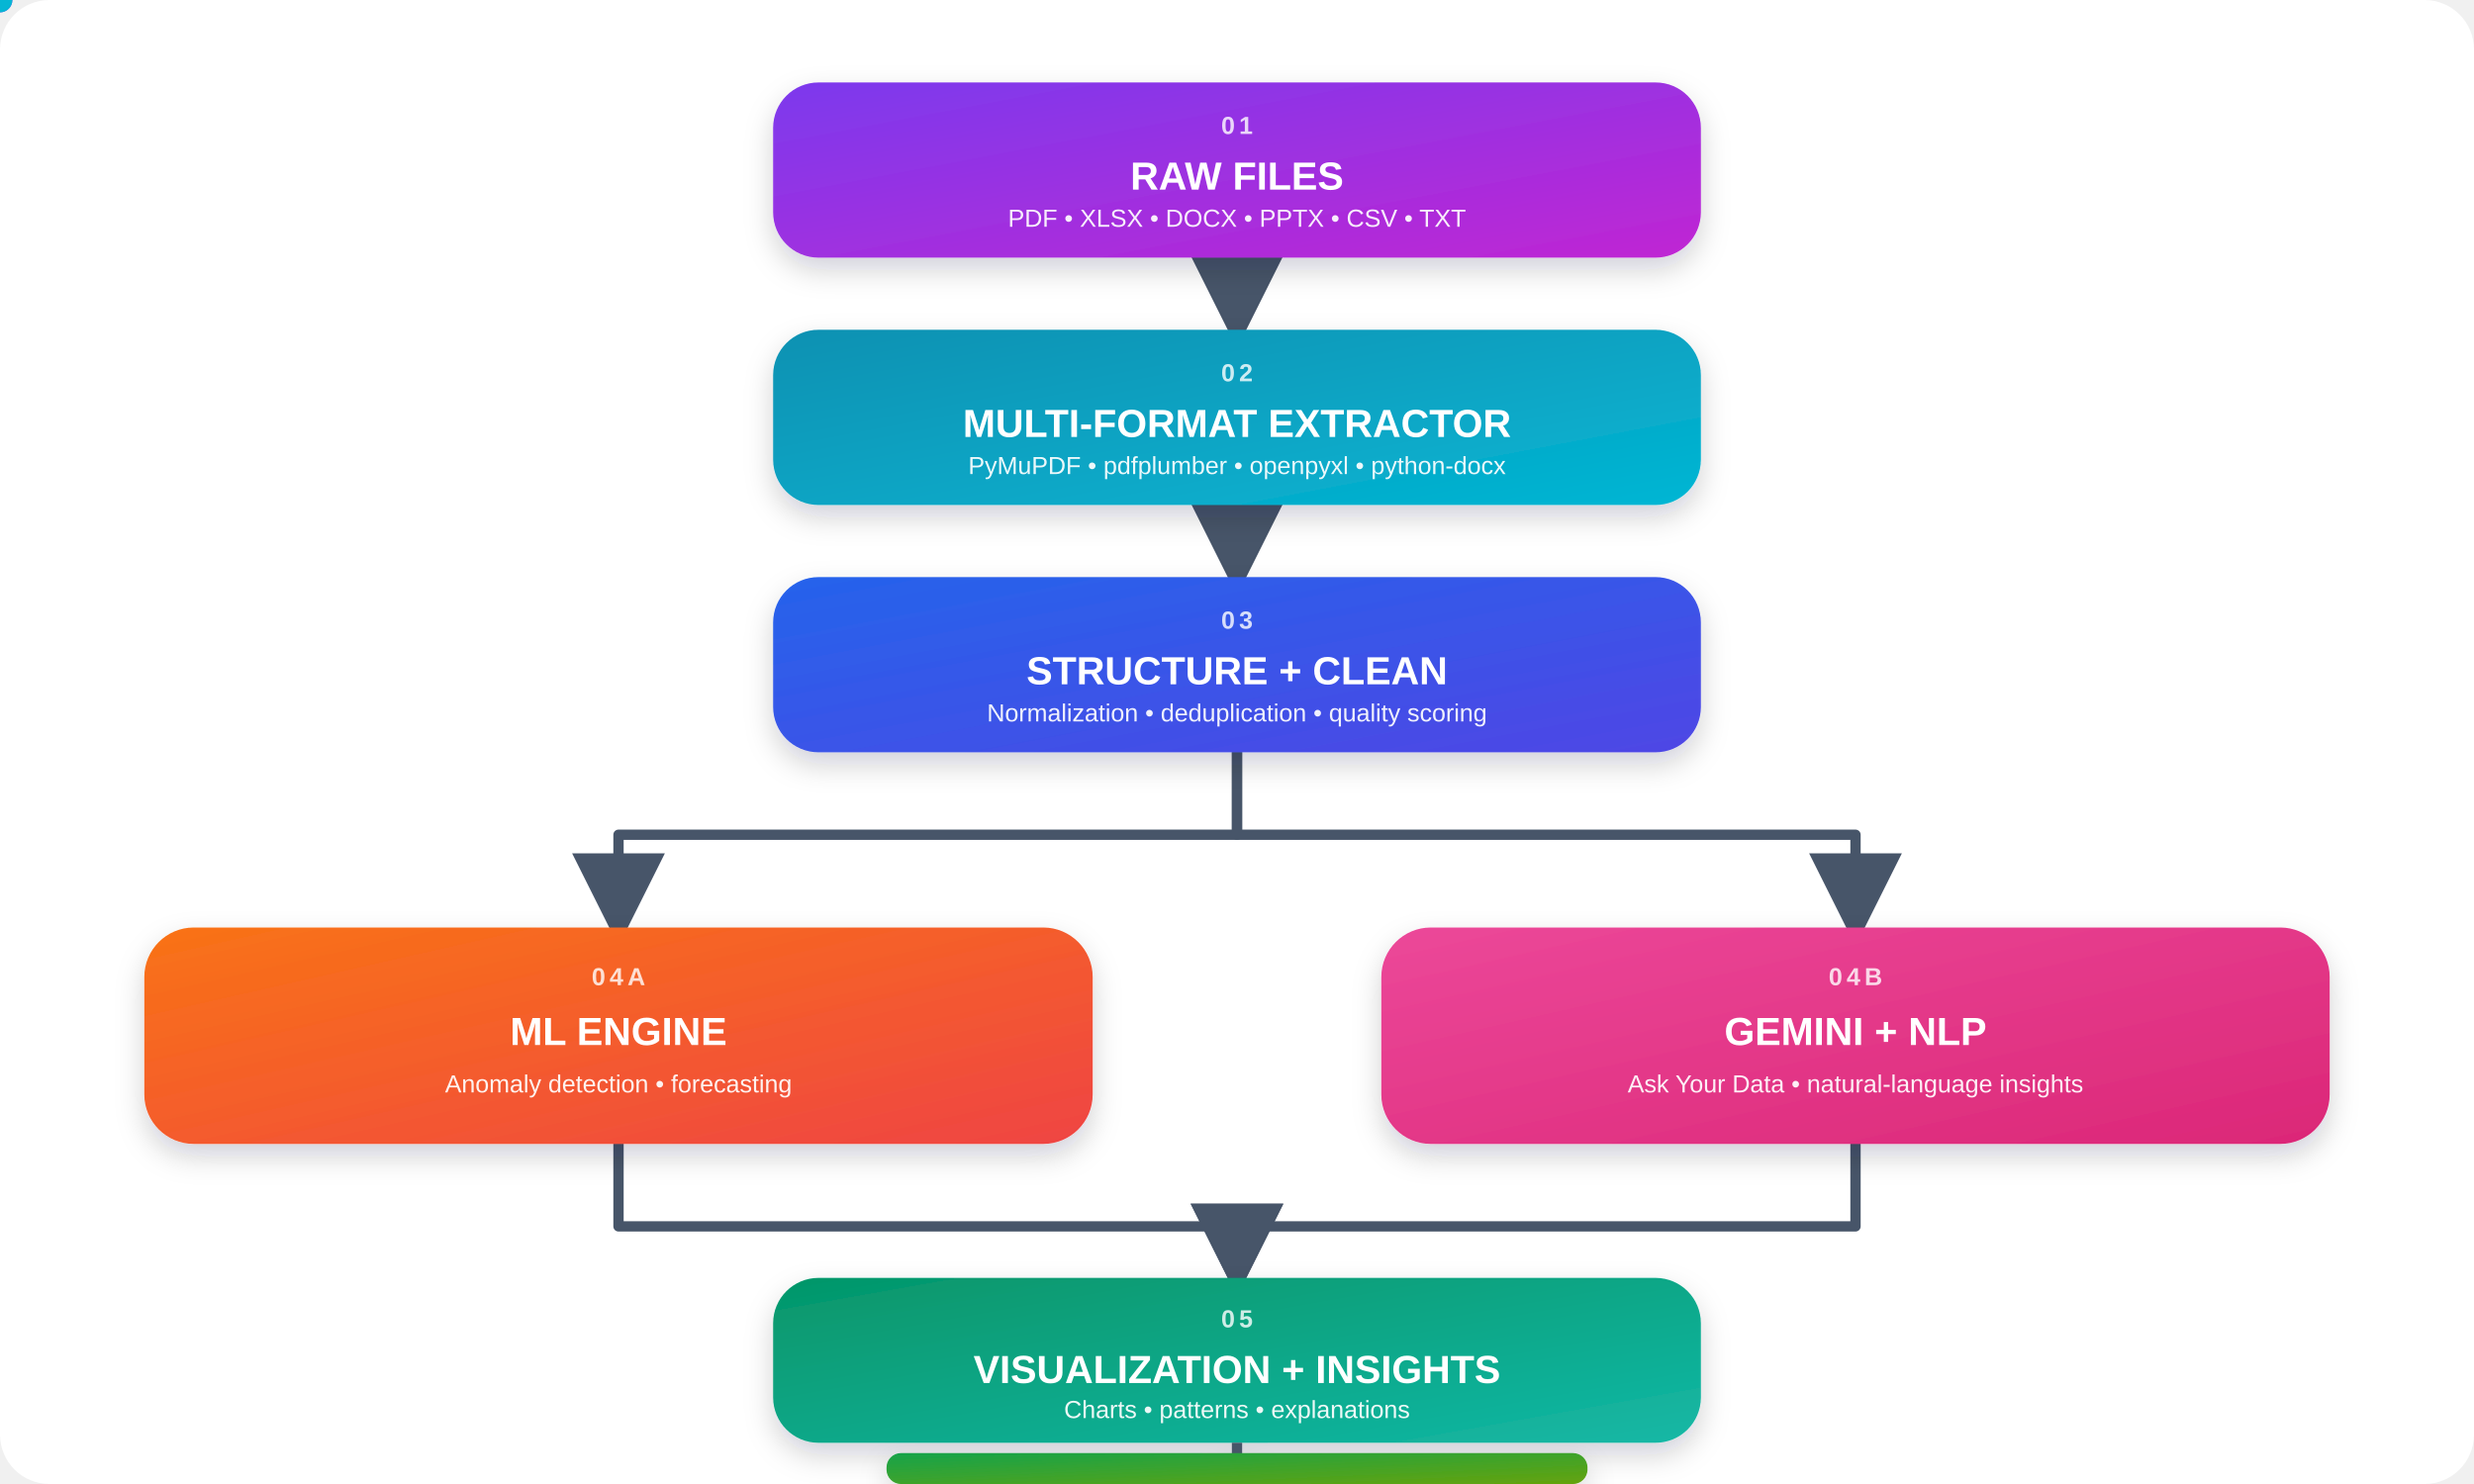
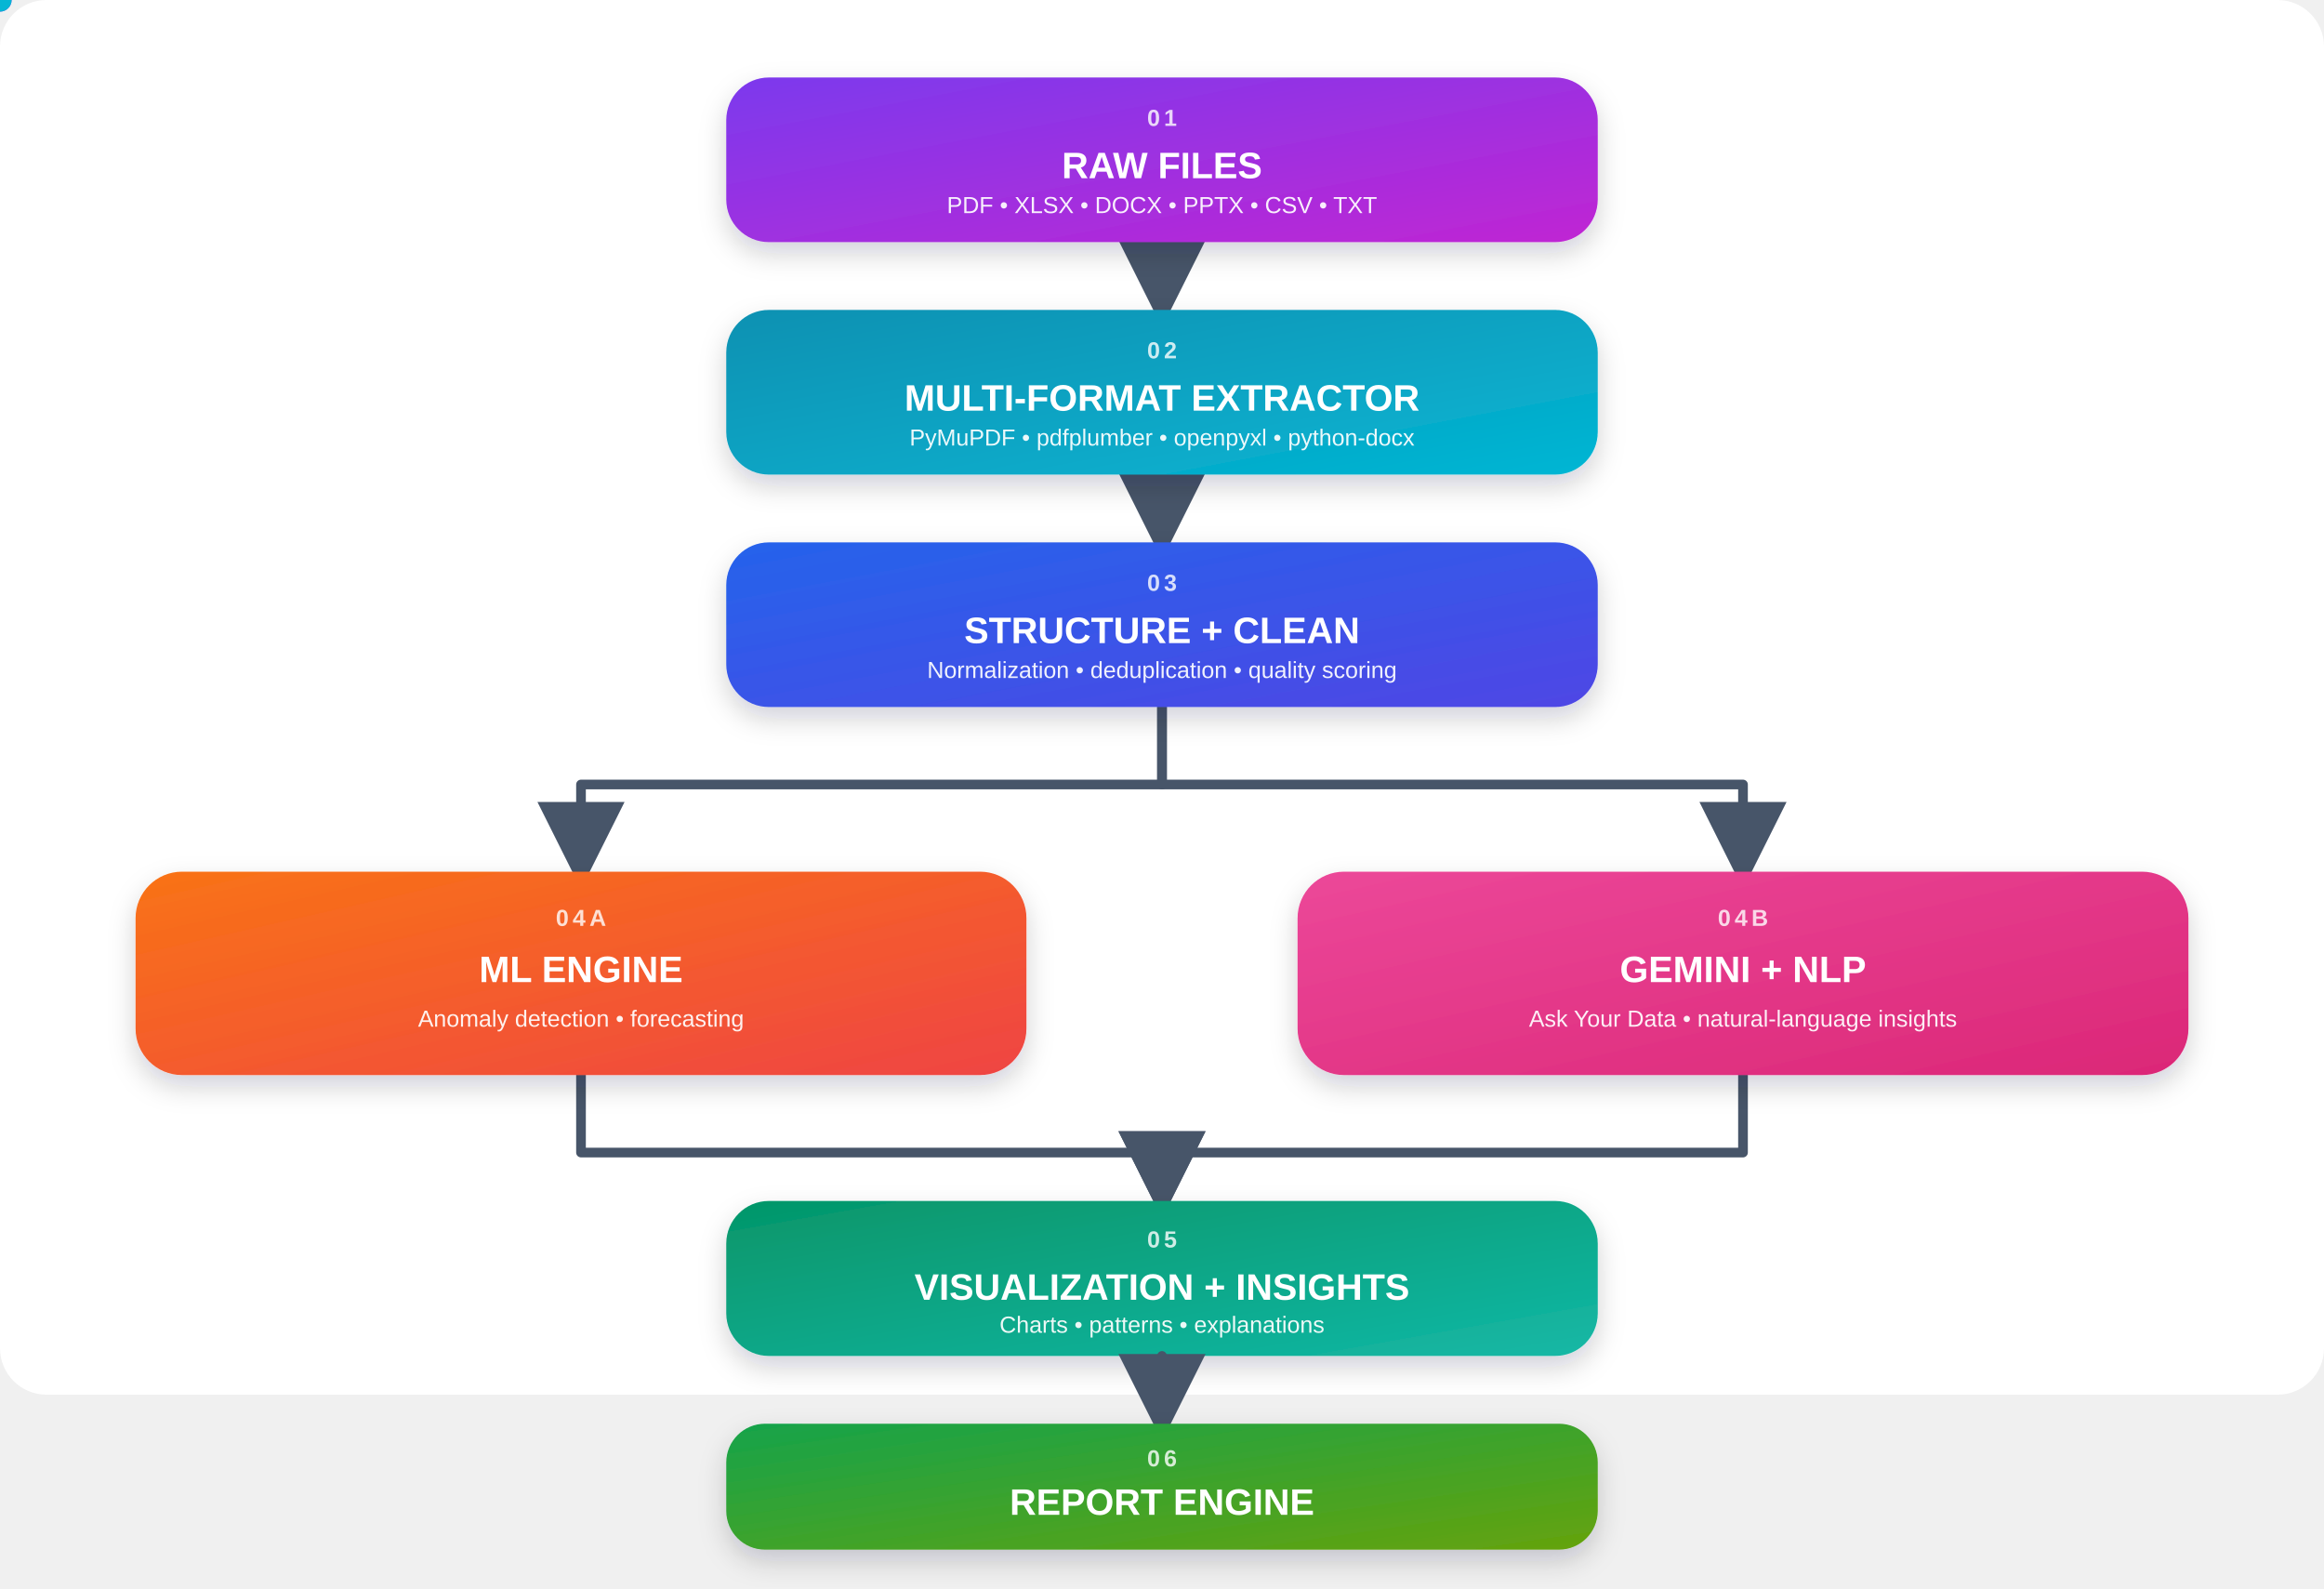
- <svg xmlns="http://www.w3.org/2000/svg" viewBox="0 0 1200 720" role="img" aria-label="DataMorph AI colorful processing flow">
+ <svg xmlns="http://www.w3.org/2000/svg" viewBox="0 0 1200 820" role="img" aria-label="DataMorph AI colorful processing flow">
  <defs>
    <linearGradient id="a" x1="0" y1="0" x2="1" y2="1">
      <stop stop-color="#7c3aed" />
      <stop offset="1" stop-color="#c026d3" />
    </linearGradient>
    <linearGradient id="b" x1="0" y1="0" x2="1" y2="1">
      <stop stop-color="#0891b2" />
      <stop offset="1" stop-color="#06b6d4" />
    </linearGradient>
    <linearGradient id="c" x1="0" y1="0" x2="1" y2="1">
      <stop stop-color="#2563eb" />
      <stop offset="1" stop-color="#4f46e5" />
    </linearGradient>
    <linearGradient id="d" x1="0" y1="0" x2="1" y2="1">
      <stop stop-color="#f97316" />
      <stop offset="1" stop-color="#ef4444" />
    </linearGradient>
    <linearGradient id="e" x1="0" y1="0" x2="1" y2="1">
      <stop stop-color="#ec4899" />
      <stop offset="1" stop-color="#db2777" />
    </linearGradient>
    <linearGradient id="f" x1="0" y1="0" x2="1" y2="1">
      <stop stop-color="#059669" />
      <stop offset="1" stop-color="#14b8a6" />
    </linearGradient>
    <linearGradient id="g" x1="0" y1="0" x2="1" y2="1">
      <stop stop-color="#16a34a" />
      <stop offset="1" stop-color="#65a30d" />
    </linearGradient>
    <filter id="s" x="-20%" y="-30%" width="140%" height="160%">
      <feDropShadow dx="0" dy="6" stdDeviation="7" flood-color="#0f172a" flood-opacity=".18" />
    </filter>
    <marker id="m" viewBox="0 0 10 10" refX="8" refY="5" markerWidth="9" markerHeight="9" orient="auto">
      <path d="M0 0 L10 5 L0 10 Z" fill="#475569" />
    </marker>
    <style>
    .t{font:800 19px Arial,sans-serif;fill:#fff}.n{font:800 12px Arial,sans-serif;fill:#fff;opacity:.8;letter-spacing:2px}.s{font:500 12px Arial,sans-serif;fill:#fff;opacity:.92}
    .line{fill:none;stroke:#475569;stroke-width:5;stroke-linecap:round;stroke-linejoin:round;marker-end:url(#m)}
  </style>
  </defs>
  <rect x="0" y="0" width="1200" height="720" rx="24" fill="#fff" />
  <path class="line" d="M600 125 V160" />
  <path class="line" d="M600 245 V280" />
  <path class="line" d="M600 365 V405 H300 V450" />
  <path class="line" d="M600 365 V405 H900 V450" />
  <path class="line" d="M300 555 V595 H600 V620" />
  <path class="line" d="M900 555 V595 H600 V620" />
  <circle r="6" fill="#7c3aed">
    <animateMotion dur="2.2s" repeatCount="indefinite" path="M600 125 V620" />
  </circle>
  <circle r="6" fill="#06b6d4">
    <animateMotion dur="2.2s" begin=".8s" repeatCount="indefinite" path="M600 365 V405 H900 V555" />
  </circle>
  <g filter="url(#s)">
    <g transform="translate(375 40)">
      <rect width="450" height="85" rx="22" fill="url(#a)" />
      <text class="n" x="225" y="25" text-anchor="middle">01</text>
      <text class="t" x="225" y="52" text-anchor="middle">RAW FILES</text>
      <text class="s" x="225" y="70" text-anchor="middle">PDF • XLSX • DOCX • PPTX • CSV • TXT</text>
    </g>
    <g transform="translate(375 160)">
      <rect width="450" height="85" rx="22" fill="url(#b)" />
      <text class="n" x="225" y="25" text-anchor="middle">02</text>
      <text class="t" x="225" y="52" text-anchor="middle">MULTI-FORMAT EXTRACTOR</text>
      <text class="s" x="225" y="70" text-anchor="middle">PyMuPDF • pdfplumber • openpyxl • python-docx</text>
    </g>
    <g transform="translate(375 280)">
      <rect width="450" height="85" rx="22" fill="url(#c)" />
      <text class="n" x="225" y="25" text-anchor="middle">03</text>
      <text class="t" x="225" y="52" text-anchor="middle">STRUCTURE + CLEAN</text>
      <text class="s" x="225" y="70" text-anchor="middle">Normalization • deduplication • quality scoring</text>
    </g>
    <g transform="translate(70 450)">
      <rect width="460" height="105" rx="24" fill="url(#d)" />
      <text class="n" x="230" y="28" text-anchor="middle">04A</text>
      <text class="t" x="230" y="57" text-anchor="middle">ML ENGINE</text>
      <text class="s" x="230" y="80" text-anchor="middle">Anomaly detection • forecasting</text>
    </g>
    <g transform="translate(670 450)">
      <rect width="460" height="105" rx="24" fill="url(#e)" />
      <text class="n" x="230" y="28" text-anchor="middle">04B</text>
      <text class="t" x="230" y="57" text-anchor="middle">GEMINI + NLP</text>
      <text class="s" x="230" y="80" text-anchor="middle">Ask Your Data • natural-language insights</text>
    </g>
    <g transform="translate(375 620)">
      <rect width="450" height="80" rx="22" fill="url(#f)" />
      <text class="n" x="225" y="24" text-anchor="middle">05</text>
      <text class="t" x="225" y="51" text-anchor="middle">VISUALIZATION + INSIGHTS</text>
      <text class="s" x="225" y="68" text-anchor="middle">Charts • patterns • explanations</text>
    </g>
  </g>
-   <g filter="url(#s)" transform="translate(430 0)">
-     <path d="M170 700 V710" stroke="#475569" stroke-width="5" />
-     <rect x="0" y="705" width="340" height="15" rx="7" fill="url(#g)" />
+   <path class="line" d="M600 700 V735" />
+   <g filter="url(#s)">
+     <g transform="translate(375 735)">
+       <rect width="450" height="65" rx="20" fill="url(#g)" />
+       <text class="n" x="225" y="22" text-anchor="middle">06</text>
+       <text class="t" x="225" y="47" text-anchor="middle" font-size="18">REPORT ENGINE</text>
+     </g>
  </g>
</svg>
